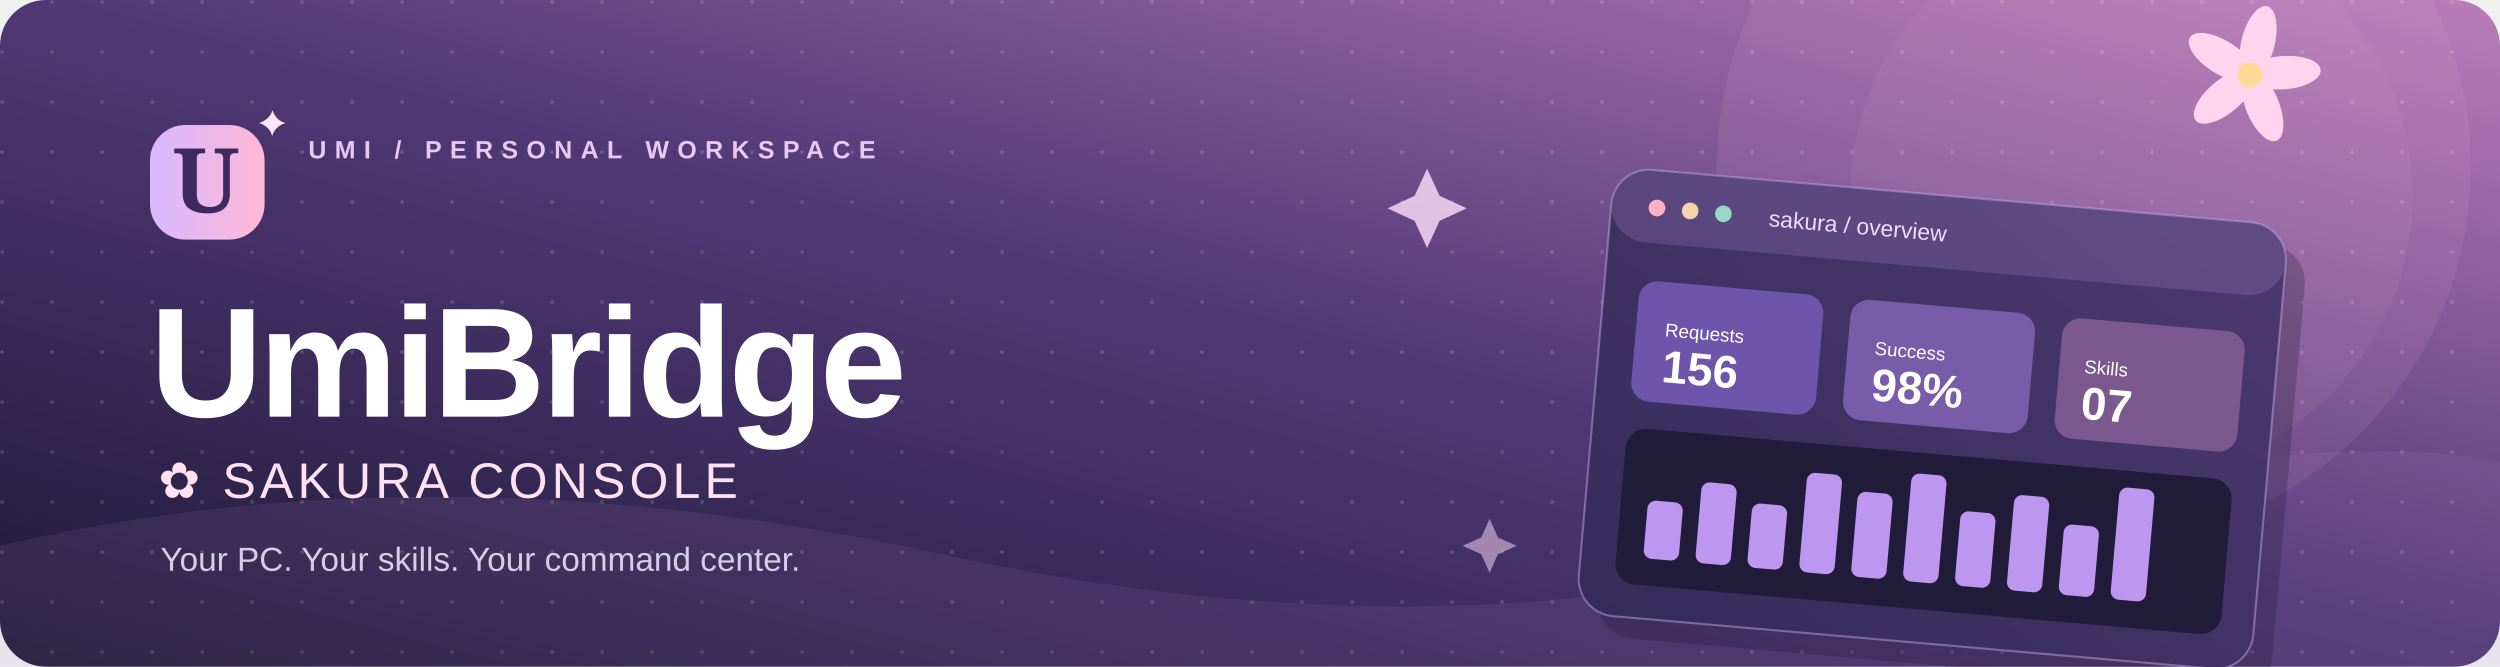
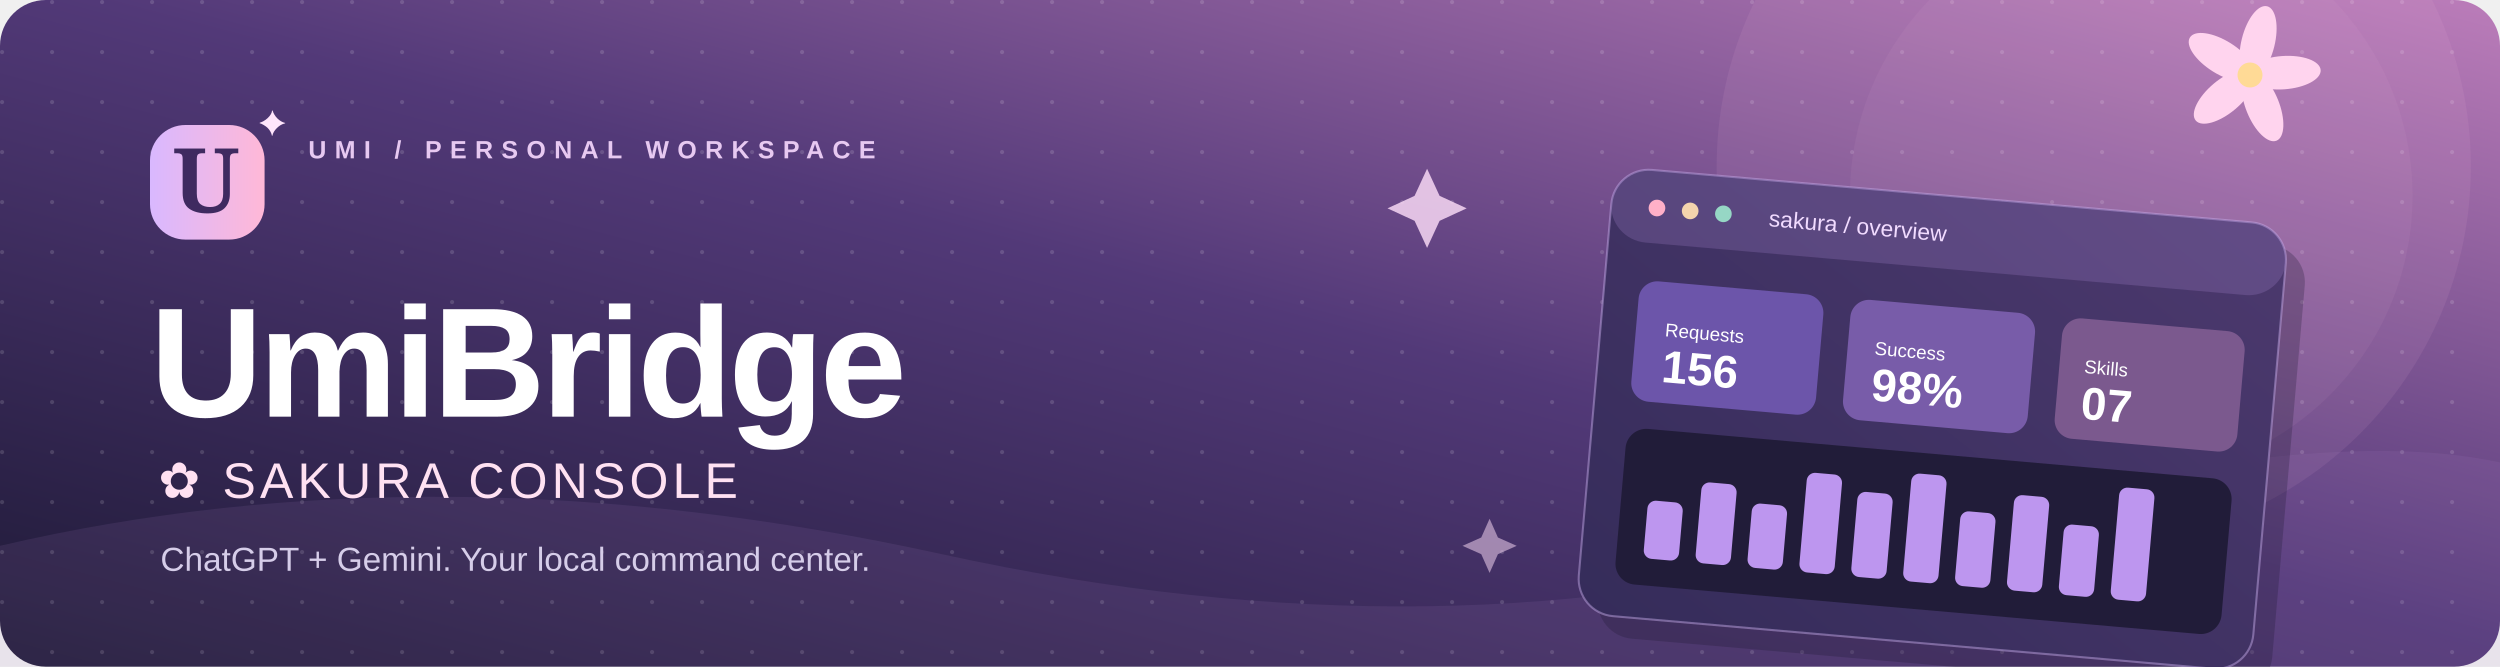
<svg xmlns="http://www.w3.org/2000/svg" viewBox="0 0 1200 320" role="img" aria-labelledby="title description">
  <defs>
    <linearGradient id="bg" x1="0" y1="1" x2="1" y2="0">
      <stop stop-color="#1d1935" />
      <stop offset=".52" stop-color="#523978" />
      <stop offset="1" stop-color="#bc7dba" />
    </linearGradient>
    <linearGradient id="glass">
      <stop stop-color="#d9b8ff" />
      <stop offset="1" stop-color="#ffb8d7" />
    </linearGradient>
    <linearGradient id="cards" x1="0" x2="1" y1="1" y2="0">
      <stop stop-color="#352c5a" />
      <stop offset="1" stop-color="#4c396e" />
    </linearGradient>
    <pattern id="dots" width="24" height="24" patternUnits="userSpaceOnUse">
      <circle cx="1" cy="1" r="1" fill="#fff" opacity=".14" />
    </pattern>
  </defs>
  <rect width="1200" height="320" rx="22" fill="url(#bg)" />
  <rect width="1200" height="320" rx="22" fill="url(#dots)" />
  <circle cx="1005" cy="80" r="181" fill="#f6b8de" opacity=".09" />
  <circle cx="1023" cy="94" r="135" fill="#f6b8de" opacity=".065" />
  <path d="M0 262 Q210 213 452 266 T899 260 T1200 222 L1200 320 H0Z" fill="#aa83c5" opacity=".12" />
  <g transform="translate(72 60)">
    <rect width="55" height="55" rx="17" fill="url(#glass)" />
    <text x="27" y="42" font-size="43" font-family="Georgia,serif" font-weight="bold" text-anchor="middle" fill="#3f2a60">U</text>
    <text x="52" y="5" font-size="17" fill="#ffe5fc">✦</text>
    <text x="76" y="16" font-size="12" font-family="Arial,sans-serif" font-weight="bold" letter-spacing="4" fill="#e7c9f1">UMI / PERSONAL WORKSPACE</text>
    <text x="0" y="140" font-size="75" font-family="Arial,sans-serif" letter-spacing="-2" font-weight="bold" fill="#fff">UmiBridge</text>
    <text x="4" y="179" font-size="24" font-family="Arial,sans-serif" fill="#ffe1f2" letter-spacing="2">✿  SAKURA CONSOLE</text>
-     <text x="5" y="214" font-size="16" font-family="Arial,sans-serif" fill="#d6cde9">Your PC. Your skills. Your command center.</text>
+     <text x="5" y="214" font-size="16" font-family="Arial,sans-serif" fill="#d6cde9">ChatGPT + Gemini. Your local command center.</text>
  </g>
  <g transform="translate(775 80) rotate(5)">
    <rect x="10" y="10" width="325" height="215" rx="18" fill="#19152c" opacity=".25" />
    <rect width="325" height="215" rx="18" fill="url(#cards)" stroke="#cab0ef" stroke-opacity=".45" />
    <rect x="0" y="0" width="325" height="35" rx="18" fill="#a984d1" opacity=".24" />
    <circle cx="22" cy="18" r="4" fill="#ffb0c8" />
    <circle cx="38" cy="18" r="4" fill="#f4d4ad" />
    <circle cx="54" cy="18" r="4" fill="#96d7c5" />
    <text x="76" y="22" font-size="11" font-family="Arial" fill="#f1dbff">sakura / overview</text>
    <g>
      <rect x="17" y="53" width="89" height="58" rx="9" fill="#6c55aa" />
      <rect x="119" y="53" width="89" height="58" rx="9" fill="#785ca9" />
      <rect x="221" y="53" width="88" height="58" rx="9" fill="#7b598e" />
    </g>
    <g font-family="Arial" fill="#fff">
      <text x="31" y="79" font-size="9">Requests</text>
      <text x="31" y="101" font-size="22" font-weight="bold">156</text>
      <text x="132" y="79" font-size="9">Success</text>
      <text x="132" y="101" font-size="22" font-weight="bold">98%</text>
      <text x="233" y="79" font-size="9">Skills</text>
      <text x="233" y="101" font-size="22" font-weight="bold">07</text>
    </g>
    <rect x="17" y="124" width="292" height="75" rx="10" fill="#211c39" />
    <g fill="#bd96ef">
      <rect x="30" y="158" width="17" height="28" rx="4" />
      <rect x="55" y="147" width="17" height="39" rx="4" />
      <rect x="80" y="155" width="17" height="31" rx="4" />
      <rect x="105" y="138" width="17" height="48" rx="4" />
      <rect x="130" y="145" width="17" height="41" rx="4" />
      <rect x="155" y="134" width="17" height="52" rx="4" />
      <rect x="180" y="150" width="17" height="36" rx="4" />
      <rect x="205" y="140" width="17" height="46" rx="4" />
      <rect x="230" y="152" width="17" height="34" rx="4" />
      <rect x="255" y="132" width="17" height="54" rx="4" />
    </g>
  </g>
  <g transform="translate(1080 36) rotate(14)">
    <g fill="#ffd4ee">
      <ellipse cy="-16" rx="8" ry="18" />
      <ellipse cy="-16" rx="8" ry="18" transform="rotate(72)" />
      <ellipse cy="-16" rx="8" ry="18" transform="rotate(144)" />
      <ellipse cy="-16" rx="8" ry="18" transform="rotate(216)" />
      <ellipse cy="-16" rx="8" ry="18" transform="rotate(288)" />
    </g>
    <circle r="6" fill="#ffda96" />
  </g>
  <path d="m685 81 6 13 13 6-13 6-6 13-6-13-13-6 13-6Z" fill="#ffe0fa" opacity=".8" />
  <path d="m715 249 4 9 9 4-9 4-4 9-4-9-9-4 9-4Z" fill="#ffe0fa" opacity=".5" />
</svg>
